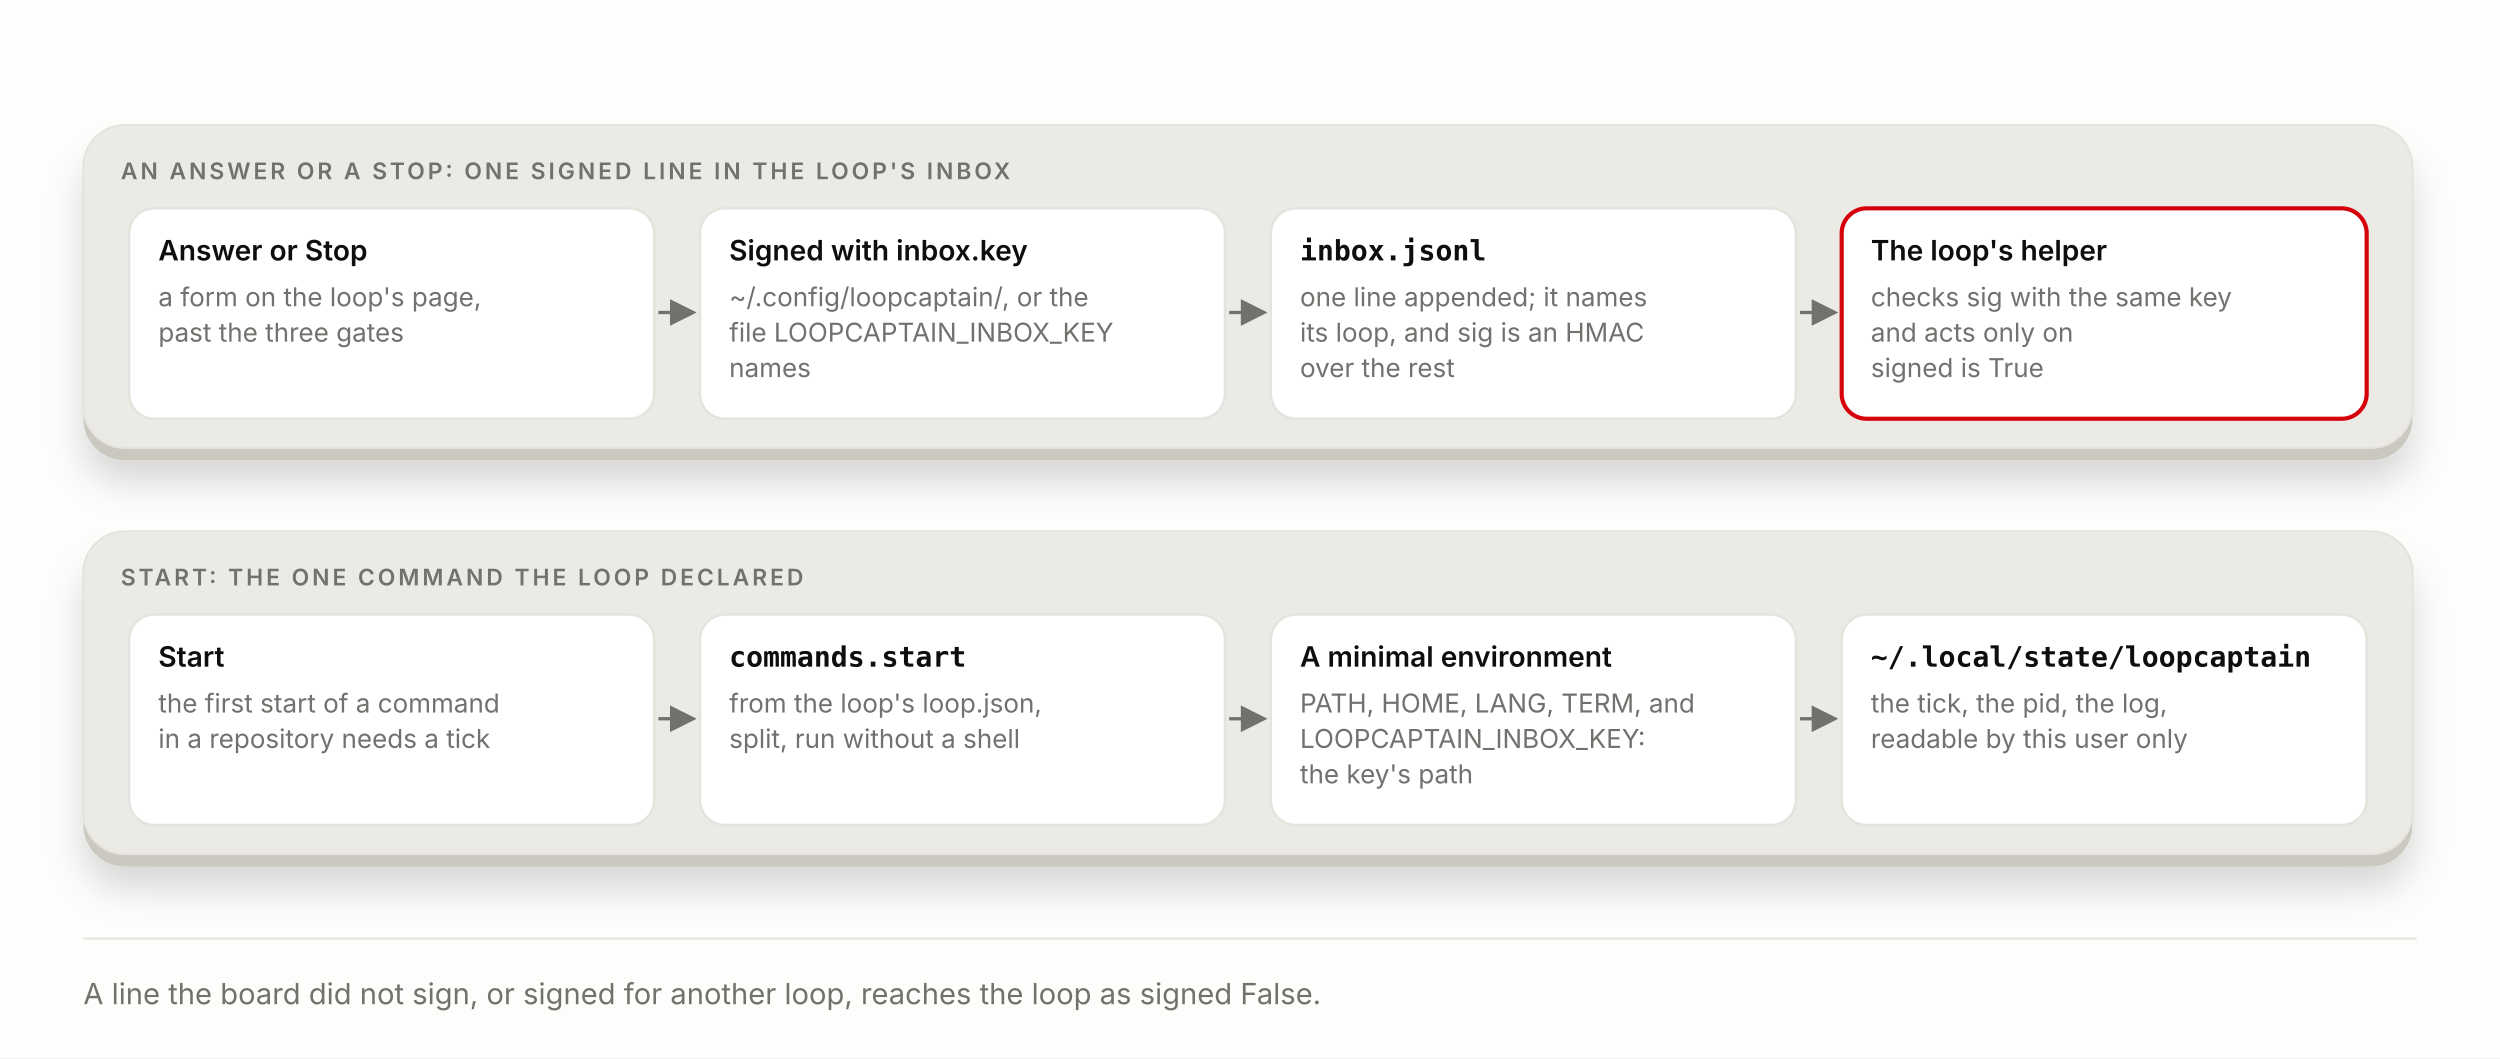
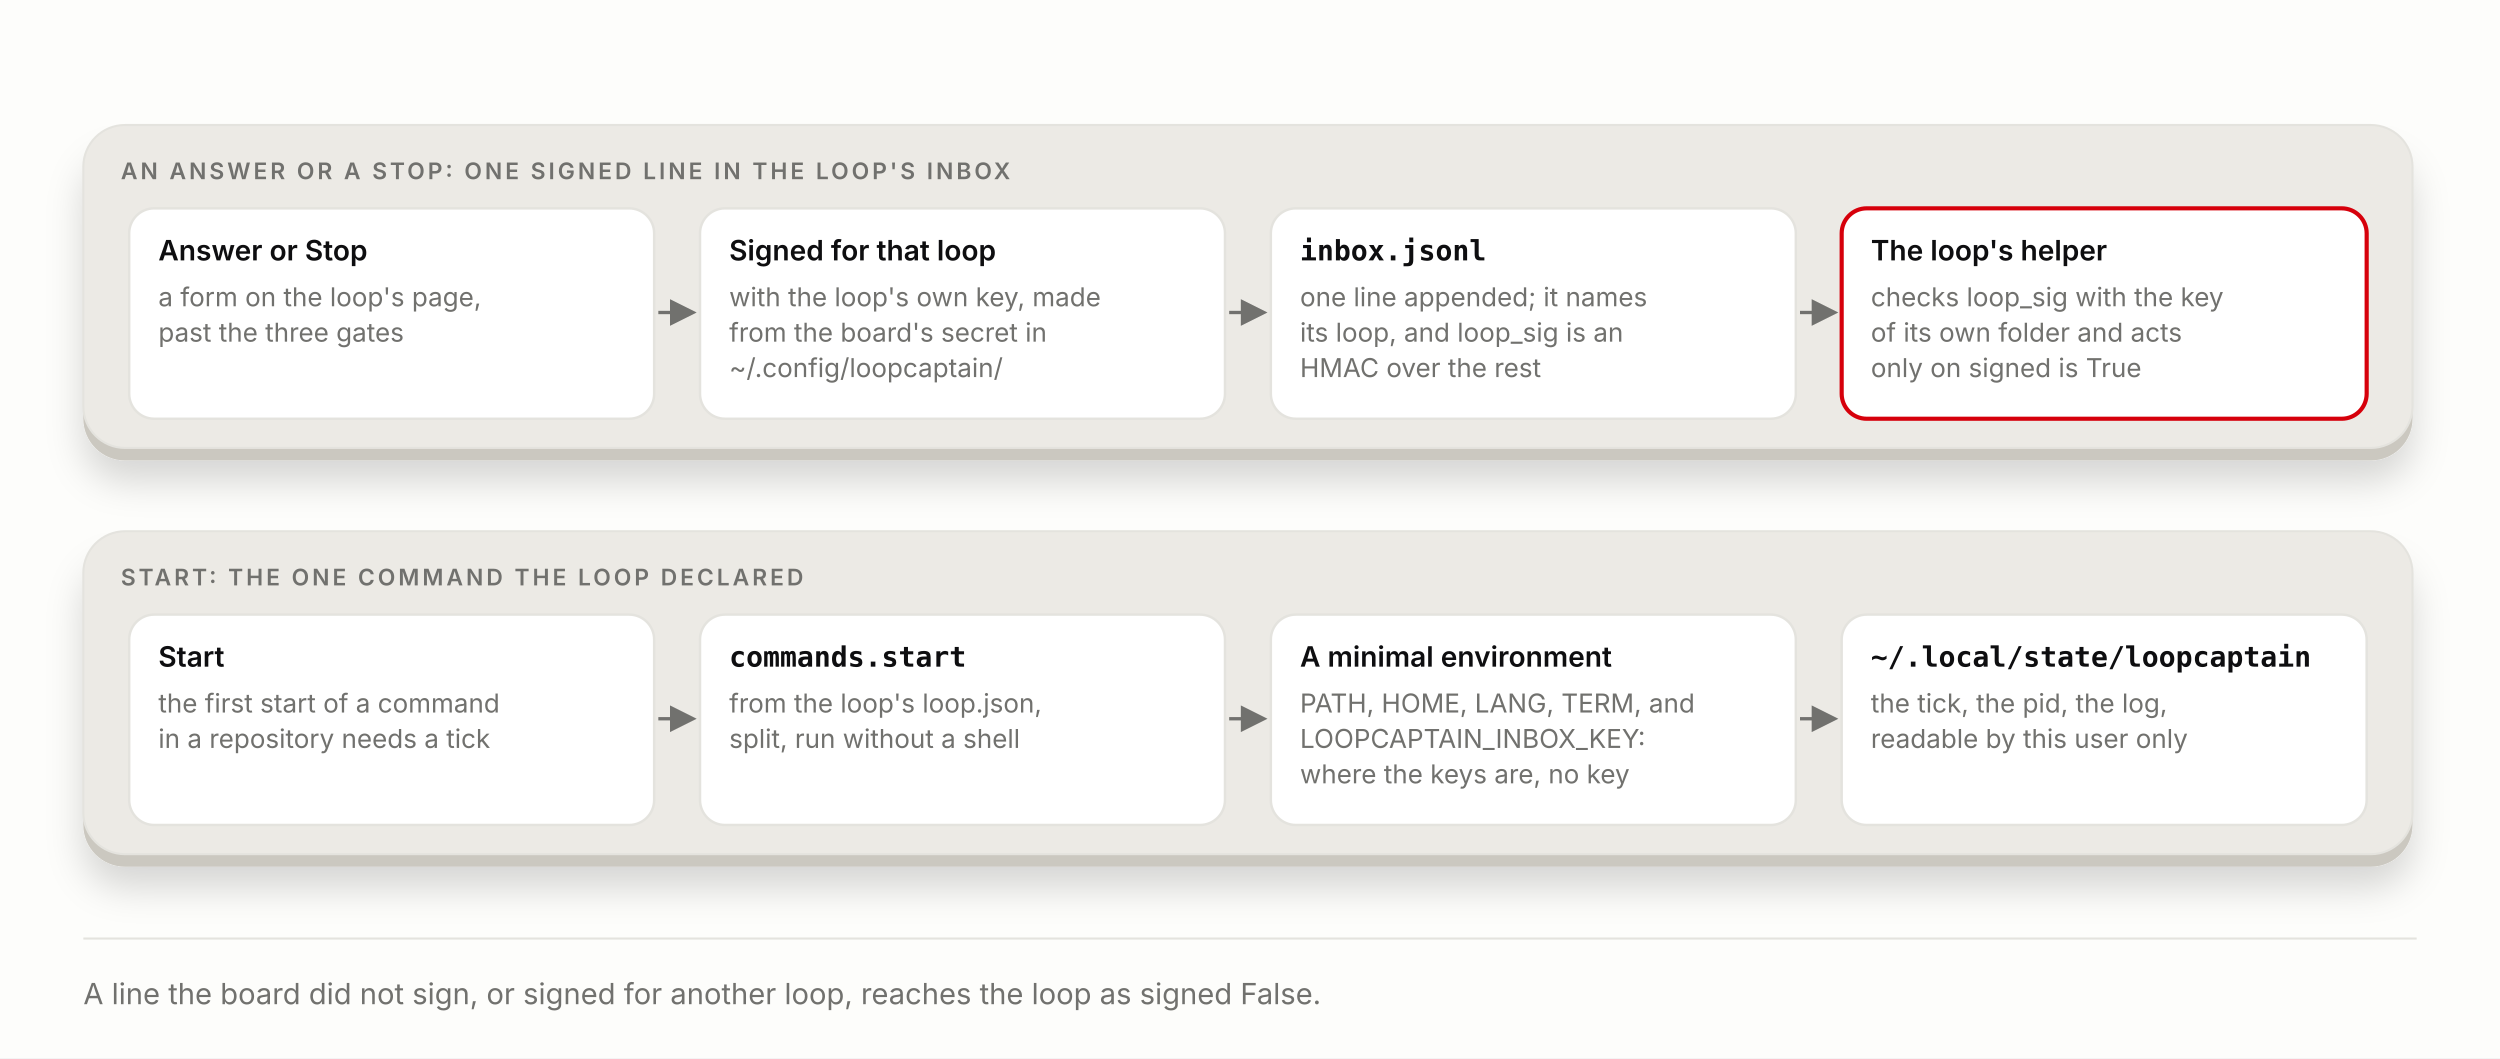
- <svg xmlns="http://www.w3.org/2000/svg" width="1200" height="508" viewBox="0 0 1200 508" role="img" aria-label="How steering reaches a loop. An answer or a stop, sent from the loop's page past the three gates, is appended to the loop's inbox.jsonl as one line that names its loop, signed with an HMAC under the key in ~/.config/loopcaptain/inbox.key or the file LOOPCAPTAIN_INBOX_KEY names. The loop's helper checks the signature with the same key and acts only on signed is True. Start runs commands.start from the loop's loop.json, after a tick the first time, split into arguments without a shell, with only PATH, HOME, LANG, TERM and the key's path in its environment; the tick, the pid and the log are kept in ~/.local/state/loopcaptain.">
+ <svg xmlns="http://www.w3.org/2000/svg" width="1200" height="508" viewBox="0 0 1200 508" role="img" aria-label="How steering reaches a loop. An answer or a stop, sent from the loop's page past the three gates, is appended to the loop's inbox.jsonl as one line that names its loop, signed with an HMAC, loop_sig, under that loop's own key, which the board makes from its secret in ~/.config/loopcaptain. The loop's helper checks the signature with the key of its own folder and acts only on signed is True. Start runs commands.start from the loop's loop.json, after a tick the first time, split into arguments without a shell, with only PATH, HOME, LANG, TERM and the place of the key folder in its environment; the tick, the pid and the log are kept in ~/.local/state/loopcaptain.">
  <g font-family="Inter Tight, Inter, ui-sans-serif, -apple-system, Segoe UI, Helvetica, Arial, sans-serif">
    <rect width="1200" height="508" fill="#FDFDFB" />
    <defs>
      <marker id="tip" viewBox="0 0 8 8" refX="6.5" refY="4" markerWidth="8" markerHeight="8" orient="auto-start-reverse">
        <path d="M0 0 L8 4 L0 8 z" fill="#71716E" />
      </marker>
      <marker id="tip-red" viewBox="0 0 8 8" refX="6.5" refY="4" markerWidth="8" markerHeight="8" orient="auto-start-reverse">
        <path d="M0 0 L8 4 L0 8 z" fill="#D6000B" />
      </marker>
      <filter id="lift" x="-10%" y="-10%" width="120%" height="130%">
        <feDropShadow dx="0" dy="10" stdDeviation="9" flood-color="#0E0E10" flood-opacity="0.16" />
      </filter>
    </defs>
    <rect x="40" y="66" width="1118" height="155" rx="20" fill="#CBC8C0" filter="url(#lift)" />
    <rect x="40" y="60" width="1118" height="155" rx="20" fill="#ECEAE5" stroke="#E4E3DE" />
    <text x="58" y="86" font-size="11" font-weight="600" fill="#71716E" letter-spacing="1.4">AN ANSWER OR A STOP: ONE SIGNED LINE IN THE LOOP'S INBOX</text>
    <rect x="62" y="100" width="252" height="101" rx="12" fill="#FFFFFF" stroke="#E4E3DE" stroke-width="1.2" />
    <text x="76" y="125" font-size="13.5" font-weight="600" fill="#0E0E10" font-family="Inter Tight, Inter, ui-sans-serif, -apple-system, Segoe UI, Helvetica, Arial, sans-serif">Answer or Stop</text>
    <text x="76" y="147" font-size="12.5" font-weight="400" fill="#71716E">a form on the loop's page,</text>
    <text x="76" y="164" font-size="12.5" font-weight="400" fill="#71716E">past the three gates</text>
    <rect x="336" y="100" width="252" height="101" rx="12" fill="#FFFFFF" stroke="#E4E3DE" stroke-width="1.2" />
-     <text x="350" y="125" font-size="13.5" font-weight="600" fill="#0E0E10" font-family="Inter Tight, Inter, ui-sans-serif, -apple-system, Segoe UI, Helvetica, Arial, sans-serif">Signed with inbox.key</text>
-     <text x="350" y="147" font-size="12.5" font-weight="400" fill="#71716E">~/.config/loopcaptain/, or the</text>
-     <text x="350" y="164" font-size="12.5" font-weight="400" fill="#71716E">file LOOPCAPTAIN_INBOX_KEY</text>
-     <text x="350" y="181" font-size="12.5" font-weight="400" fill="#71716E">names</text>
+     <text x="350" y="125" font-size="13.5" font-weight="600" fill="#0E0E10" font-family="Inter Tight, Inter, ui-sans-serif, -apple-system, Segoe UI, Helvetica, Arial, sans-serif">Signed for that loop</text>
+     <text x="350" y="147" font-size="12.5" font-weight="400" fill="#71716E">with the loop's own key, made</text>
+     <text x="350" y="164" font-size="12.5" font-weight="400" fill="#71716E">from the board's secret in</text>
+     <text x="350" y="181" font-size="12.5" font-weight="400" fill="#71716E">~/.config/loopcaptain/</text>
    <path d="M 316 150 H 332" fill="none" stroke="#71716E" stroke-width="1.6" marker-end="url(#tip)" />
    <rect x="610" y="100" width="252" height="101" rx="12" fill="#FFFFFF" stroke="#E4E3DE" stroke-width="1.2" />
    <text x="624" y="125" font-size="13.5" font-weight="600" fill="#0E0E10" font-family="ui-monospace, SF Mono, Menlo, monospace">inbox.jsonl</text>
    <text x="624" y="147" font-size="12.5" font-weight="400" fill="#71716E">one line appended; it names</text>
-     <text x="624" y="164" font-size="12.5" font-weight="400" fill="#71716E">its loop, and sig is an HMAC</text>
-     <text x="624" y="181" font-size="12.5" font-weight="400" fill="#71716E">over the rest</text>
+     <text x="624" y="164" font-size="12.5" font-weight="400" fill="#71716E">its loop, and loop_sig is an</text>
+     <text x="624" y="181" font-size="12.5" font-weight="400" fill="#71716E">HMAC over the rest</text>
    <path d="M 590 150 H 606" fill="none" stroke="#71716E" stroke-width="1.6" marker-end="url(#tip)" />
    <rect x="884" y="100" width="252" height="101" rx="12" fill="#FFFFFF" stroke="#D6000B" stroke-width="2" />
    <text x="898" y="125" font-size="13.5" font-weight="600" fill="#0E0E10" font-family="Inter Tight, Inter, ui-sans-serif, -apple-system, Segoe UI, Helvetica, Arial, sans-serif">The loop's helper</text>
-     <text x="898" y="147" font-size="12.5" font-weight="400" fill="#71716E">checks sig with the same key</text>
-     <text x="898" y="164" font-size="12.5" font-weight="400" fill="#71716E">and acts only on</text>
-     <text x="898" y="181" font-size="12.5" font-weight="400" fill="#71716E">signed is True</text>
+     <text x="898" y="147" font-size="12.5" font-weight="400" fill="#71716E">checks loop_sig with the key</text>
+     <text x="898" y="164" font-size="12.5" font-weight="400" fill="#71716E">of its own folder and acts</text>
+     <text x="898" y="181" font-size="12.5" font-weight="400" fill="#71716E">only on signed is True</text>
    <path d="M 864 150 H 880" fill="none" stroke="#71716E" stroke-width="1.6" marker-end="url(#tip)" />
    <rect x="40" y="261" width="1118" height="155" rx="20" fill="#CBC8C0" filter="url(#lift)" />
    <rect x="40" y="255" width="1118" height="155" rx="20" fill="#ECEAE5" stroke="#E4E3DE" />
    <text x="58" y="281" font-size="11" font-weight="600" fill="#71716E" letter-spacing="1.4">START: THE ONE COMMAND THE LOOP DECLARED</text>
    <rect x="62" y="295" width="252" height="101" rx="12" fill="#FFFFFF" stroke="#E4E3DE" stroke-width="1.2" />
    <text x="76" y="320" font-size="13.5" font-weight="600" fill="#0E0E10" font-family="Inter Tight, Inter, ui-sans-serif, -apple-system, Segoe UI, Helvetica, Arial, sans-serif">Start</text>
    <text x="76" y="342" font-size="12.5" font-weight="400" fill="#71716E">the first start of a command</text>
    <text x="76" y="359" font-size="12.5" font-weight="400" fill="#71716E">in a repository needs a tick</text>
    <rect x="336" y="295" width="252" height="101" rx="12" fill="#FFFFFF" stroke="#E4E3DE" stroke-width="1.2" />
    <text x="350" y="320" font-size="13.5" font-weight="600" fill="#0E0E10" font-family="ui-monospace, SF Mono, Menlo, monospace">commands.start</text>
    <text x="350" y="342" font-size="12.5" font-weight="400" fill="#71716E">from the loop's loop.json,</text>
    <text x="350" y="359" font-size="12.5" font-weight="400" fill="#71716E">split, run without a shell</text>
    <path d="M 316 345 H 332" fill="none" stroke="#71716E" stroke-width="1.6" marker-end="url(#tip)" />
    <rect x="610" y="295" width="252" height="101" rx="12" fill="#FFFFFF" stroke="#E4E3DE" stroke-width="1.2" />
    <text x="624" y="320" font-size="13.5" font-weight="600" fill="#0E0E10" font-family="Inter Tight, Inter, ui-sans-serif, -apple-system, Segoe UI, Helvetica, Arial, sans-serif">A minimal environment</text>
    <text x="624" y="342" font-size="12.5" font-weight="400" fill="#71716E">PATH, HOME, LANG, TERM, and</text>
    <text x="624" y="359" font-size="12.5" font-weight="400" fill="#71716E">LOOPCAPTAIN_INBOX_KEY:</text>
-     <text x="624" y="376" font-size="12.5" font-weight="400" fill="#71716E">the key's path</text>
+     <text x="624" y="376" font-size="12.5" font-weight="400" fill="#71716E">where the keys are, no key</text>
    <path d="M 590 345 H 606" fill="none" stroke="#71716E" stroke-width="1.6" marker-end="url(#tip)" />
    <rect x="884" y="295" width="252" height="101" rx="12" fill="#FFFFFF" stroke="#E4E3DE" stroke-width="1.2" />
    <text x="898" y="320" font-size="13.5" font-weight="600" fill="#0E0E10" font-family="ui-monospace, SF Mono, Menlo, monospace">~/.local/state/loopcaptain</text>
    <text x="898" y="342" font-size="12.5" font-weight="400" fill="#71716E">the tick, the pid, the log,</text>
    <text x="898" y="359" font-size="12.5" font-weight="400" fill="#71716E">readable by this user only</text>
    <path d="M 864 345 H 880" fill="none" stroke="#71716E" stroke-width="1.6" marker-end="url(#tip)" />
    <rect x="40" y="450" width="1120" height="1" fill="#E4E3DE" />
    <text x="40" y="482" font-size="14" font-weight="400" fill="#71716E">A line the board did not sign, or signed for another loop, reaches the loop as signed False.</text>
  </g>
</svg>
